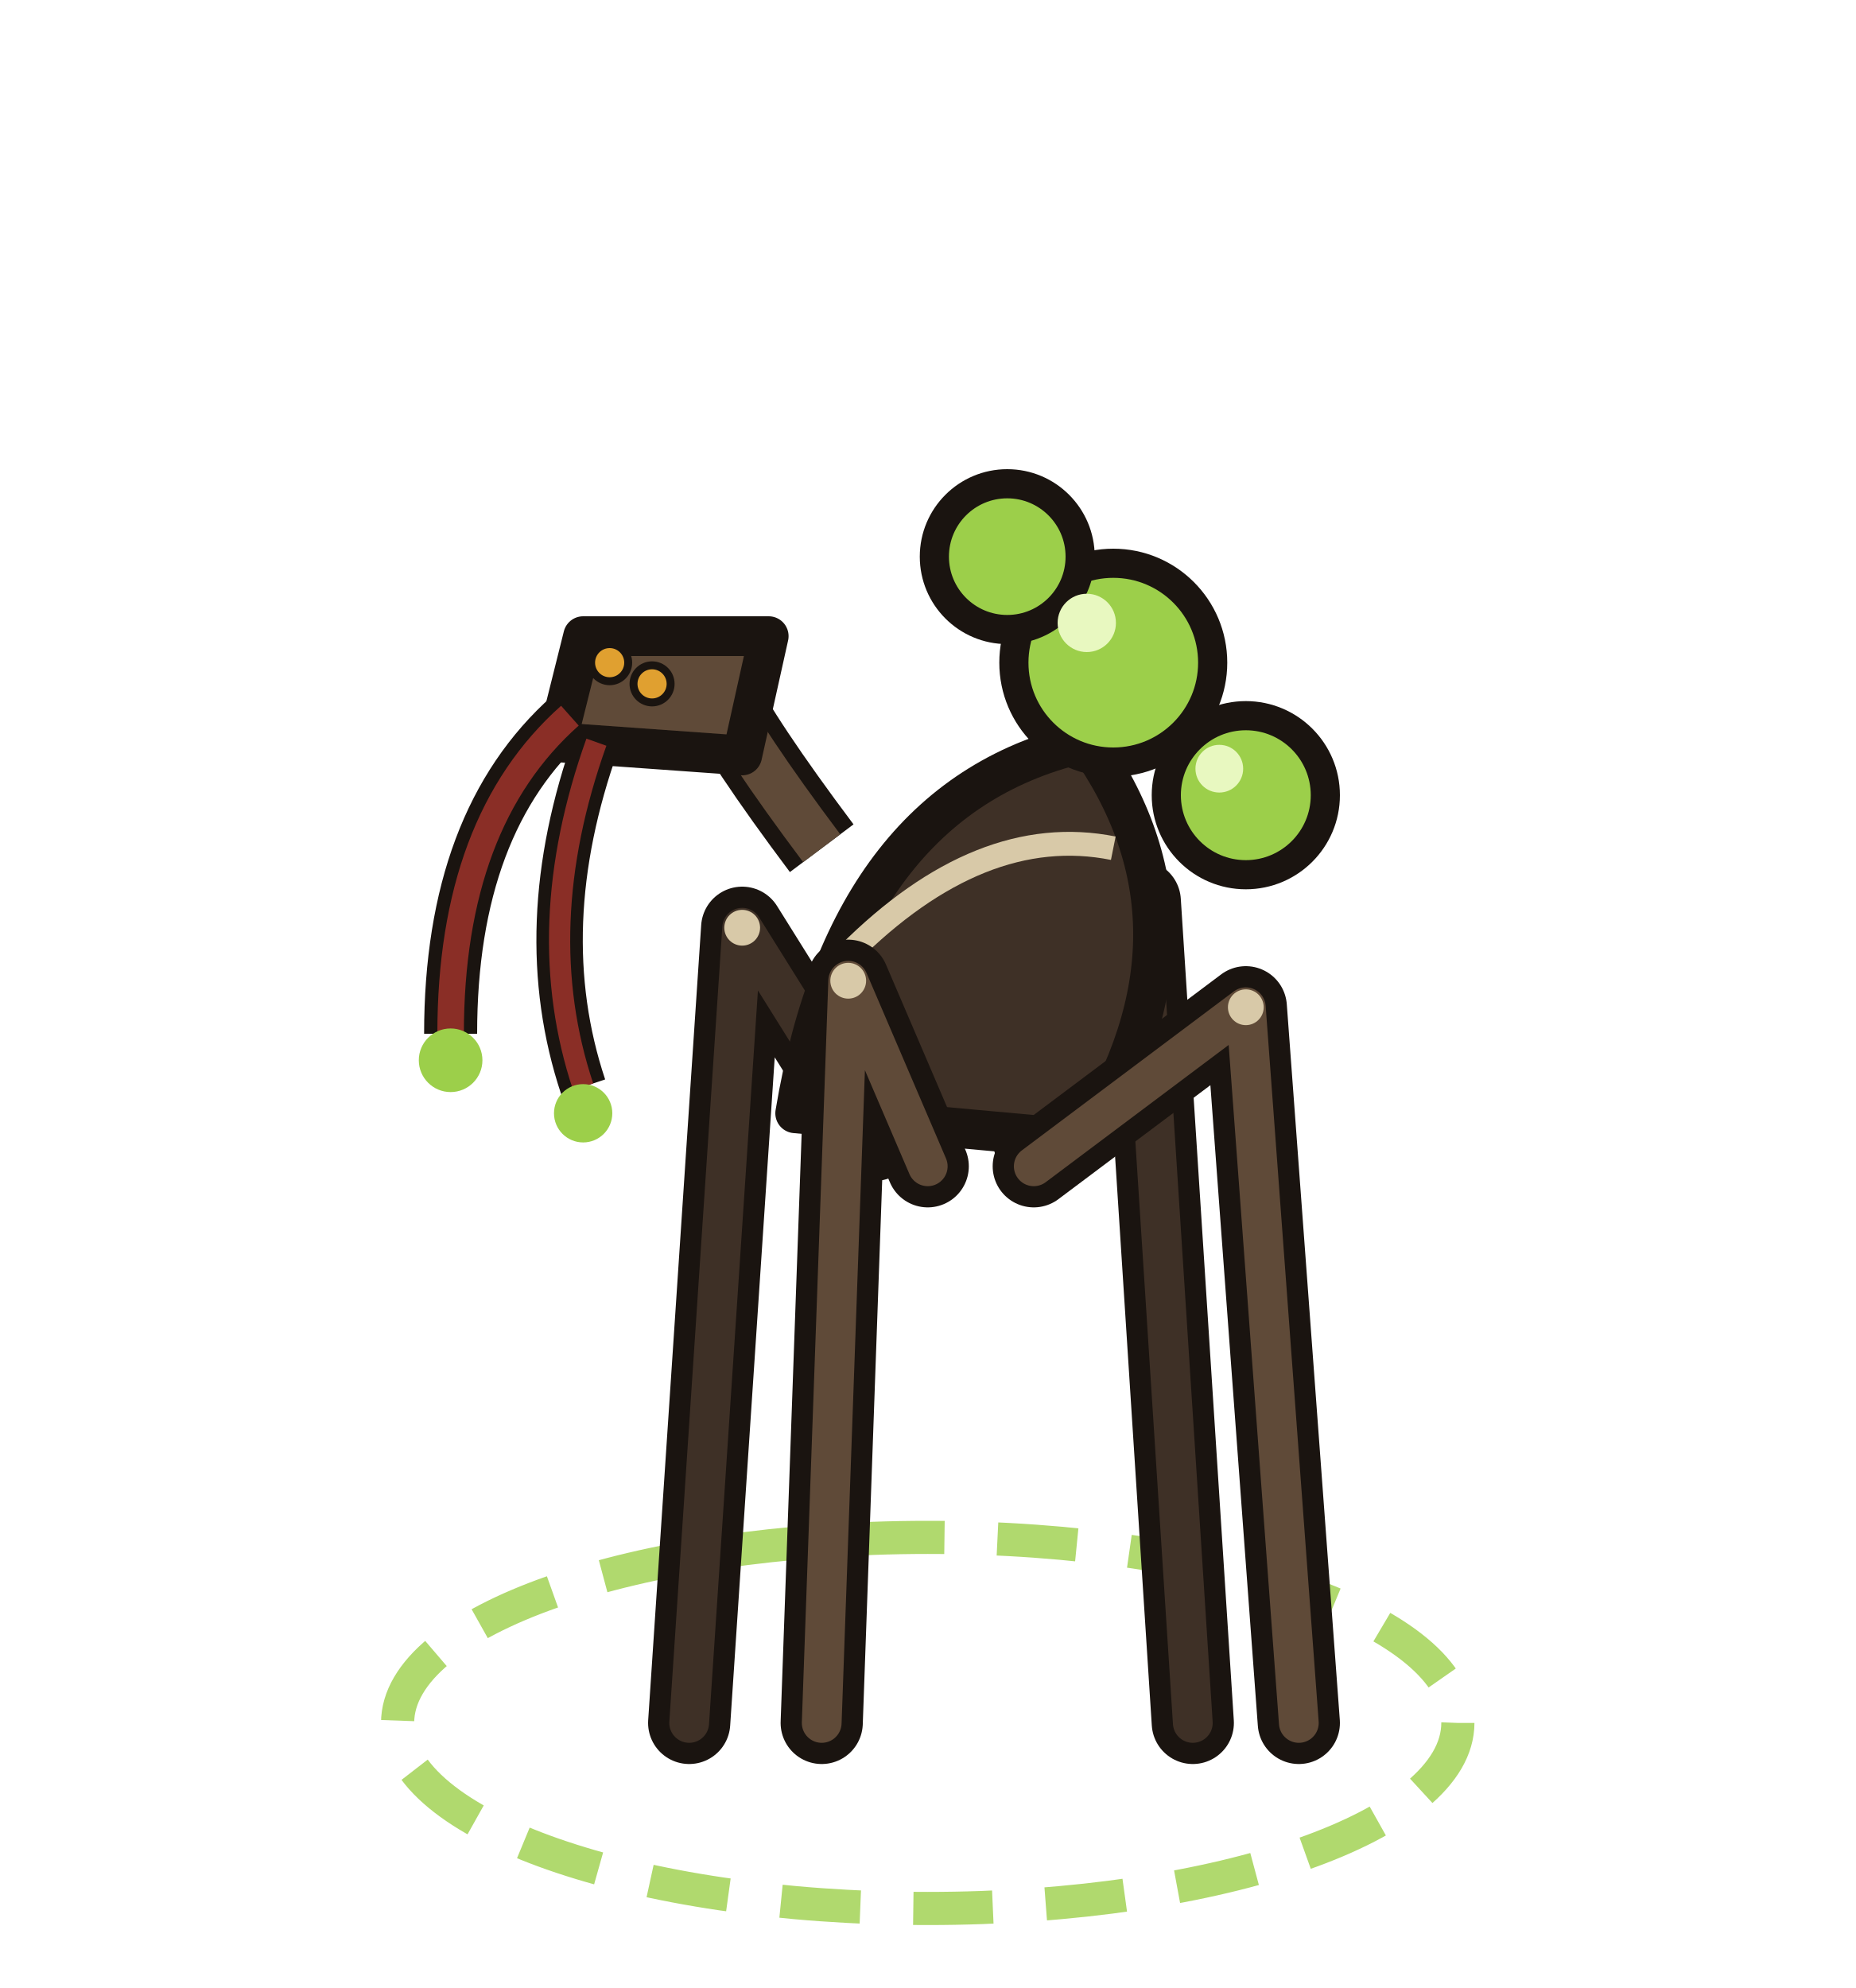
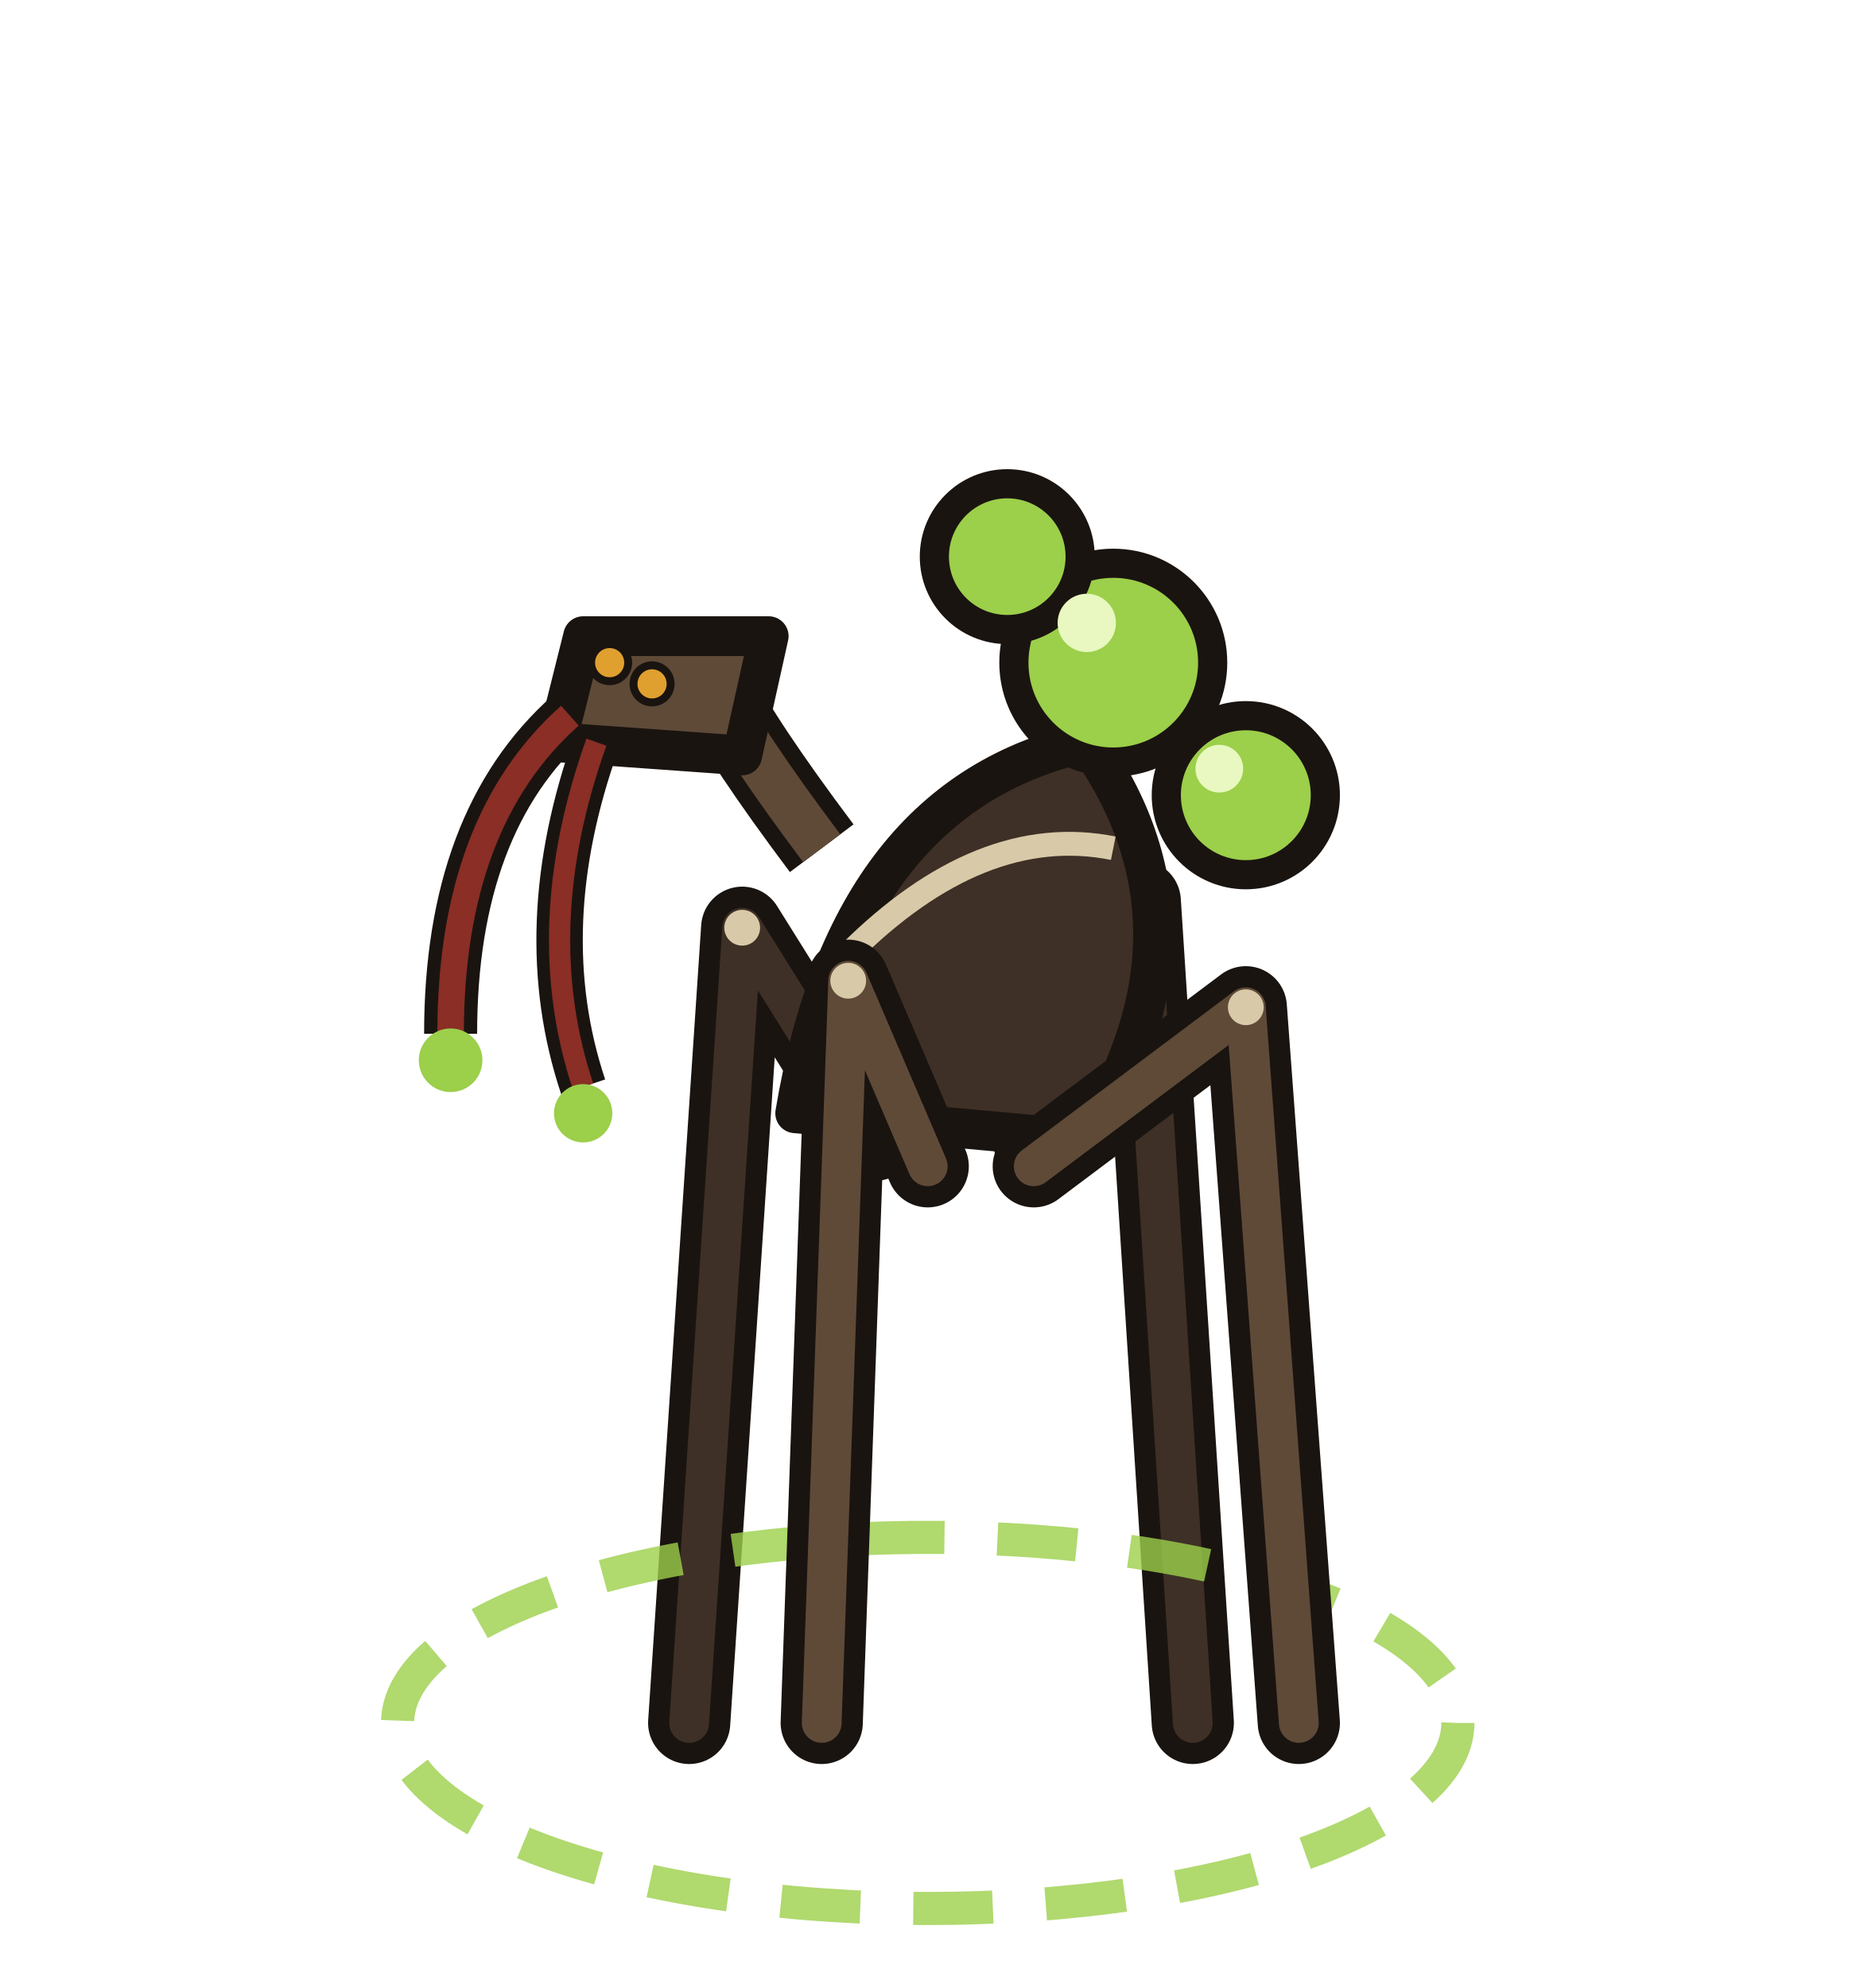
<svg xmlns="http://www.w3.org/2000/svg" viewBox="-70 -130 140 150" width="280" height="300">
  <style>.k3{stroke:#1a1410;stroke-width:3px;stroke-linejoin:round;stroke-linecap:round}.k2{stroke:#1a1410;stroke-width:2.2px;stroke-linejoin:round;stroke-linecap:round}.k15{stroke:#1a1410;stroke-width:1.6px;stroke-linejoin:round;stroke-linecap:round}.k1{stroke:#1a1410;stroke-width:1.1px;stroke-linejoin:round}</style>
  <defs>
    <pattern id="haz" width="8" height="8" patternUnits="userSpaceOnUse" patternTransform="rotate(-35)">
      <rect width="8" height="8" fill="#e8b93a" />
      <rect width="4" height="8" fill="#1a1410" />
    </pattern>
    <filter id="sil">
      <feColorMatrix type="matrix" values="0 0 0 0 0.11  0 0 0 0 0.08  0 0 0 0 0.06  0 0 0 1 0" />
    </filter>
-     <g id="e-swarm">
+     <g id="e-ghost">
+       <circle cx="0" cy="-78" r="40" fill="#9a6ae0" opacity=".16" stroke="none" />
+       <ellipse cx="0" cy="-70" rx="42" ry="46" fill="none" stroke="#c9a8ff" stroke-width="2" stroke-dasharray="8 5" />
+       <path d="M-6,-50 Q-12,-36 -6,-26 Q0,-18 -8,-10" fill="none" stroke="#1a1410" stroke-width="4" />
+       <path d="M-6,-50 Q-12,-36 -6,-26 Q0,-18 -8,-10" fill="none" stroke="#5f4a38" stroke-width="2" />
+       <path d="M2,-50 Q6,-38 2,-30 Q-2,-22 6,-16" fill="none" stroke="#1a1410" stroke-width="4" />
+       <path d="M2,-50 Q6,-38 2,-30 Q-2,-22 6,-16" fill="none" stroke="#5f4a38" stroke-width="2" />
+       <path d="M8,-52 Q18,-40 14,-30" fill="none" stroke="#1a1410" stroke-width="4" />
+       <path d="M8,-52 Q18,-40 14,-30" fill="none" stroke="#5f4a38" stroke-width="2" />
+       <circle cx="-8" cy="-10" r="2" fill="#9a6ae0" stroke="none" />
+       <circle cx="6" cy="-16" r="2" fill="#9a6ae0" stroke="none" />
+       <polyline points="-6,-56 -16,-50 -20,-40" fill="none" stroke="#1a1410" stroke-width="5.6" stroke-linejoin="round" stroke-linecap="round" />
+       <polyline points="-6,-56 -16,-50 -20,-40" fill="none" stroke="#3e3026" stroke-width="2.4" stroke-linejoin="round" stroke-linecap="round" />
+       <circle cx="-16" cy="-50" r="1.08" fill="#d8c9a8" stroke="none" />
+       <polyline points="6,-56 14,-48 12,-38" fill="none" stroke="#1a1410" stroke-width="5.6" stroke-linejoin="round" stroke-linecap="round" />
+       <polyline points="6,-56 14,-48 12,-38" fill="none" stroke="#3e3026" stroke-width="2.4" stroke-linejoin="round" stroke-linecap="round" />
+       <circle cx="14" cy="-48" r="1.08" fill="#d8c9a8" stroke="none" />
+       <ellipse class="k3" cx="0" cy="-58" rx="11" ry="10" fill="#3e3026" />
+       <path d="M-8,-62 Q0,-67 8,-62" fill="none" stroke="#d8c9a8" stroke-width="1.6" />
+       <ellipse class="k3" cx="2" cy="-86" rx="24" ry="19" fill="#5a3c78" />
+       <path d="M-14,-90 Q-4,-98 4,-88 Q10,-80 20,-86 M-10,-76 Q0,-82 12,-74" fill="none" stroke="#c9a8ff" stroke-width="2" />
+       <path class="k15" d="M-18,-96 Q2,-112 24,-96 Q2,-104 -18,-96 Z" fill="#d8c9a8" />
+       <polygon class="k2" points="-12.0,-72.0 -24.0,-70.0 -22.0,-62.0 -10.0,-64.0" fill="#5f4a38" />
+       <circle cx="-18" cy="-68" r="3" fill="#d9c2ff" stroke="#1a1410" stroke-width="0.8" />
+       <circle cx="-13" cy="-67" r="2" fill="#d9c2ff" stroke="#1a1410" stroke-width="0.8" />
+     </g>
+     <g id="e-swarm-back">
      <polyline points="-6,-16 -14,-28 -20,0" fill="none" stroke="#1a1410" stroke-width="6.2" stroke-linejoin="round" stroke-linecap="round" />
      <polyline points="-6,-16 -14,-28 -20,0" fill="none" stroke="#3e3026" stroke-width="3" stroke-linejoin="round" stroke-linecap="round" />
      <circle cx="-14" cy="-28" r="1.35" fill="#d8c9a8" stroke="none" />
      <polyline points="4,-16 4,-30 8,0" fill="none" stroke="#1a1410" stroke-width="6.2" stroke-linejoin="round" stroke-linecap="round" />
      <polyline points="4,-16 4,-30 8,0" fill="none" stroke="#3e3026" stroke-width="3" stroke-linejoin="round" stroke-linecap="round" />
      <circle cx="4" cy="-30" r="1.35" fill="#d8c9a8" stroke="none" />
      <polyline points="14,-14 24,-26 30,0" fill="none" stroke="#1a1410" stroke-width="6.2" stroke-linejoin="round" stroke-linecap="round" />
      <polyline points="14,-14 24,-26 30,0" fill="none" stroke="#3e3026" stroke-width="3" stroke-linejoin="round" stroke-linecap="round" />
      <circle cx="24" cy="-26" r="1.35" fill="#d8c9a8" stroke="none" />
+     </g>
+     <g id="e-swarm-body">
      <ellipse class="k3" cx="16" cy="-18" rx="15" ry="9" fill="#5f4a38" />
      <path d="M8,-26 Q12,-18 8,-10 M16,-27 Q20,-18 16,-9 M24,-25 Q27,-18 24,-11" fill="none" stroke="#1a1410" stroke-width="1.5" />
      <path d="M4,-25 Q16,-31 29,-21" fill="none" stroke="#d8c9a8" stroke-width="2.2" />
      <ellipse class="k3" cx="-2" cy="-20" rx="10" ry="8" fill="#3e3026" />
      <path d="M-10,-24 Q-2,-29 6,-25" fill="none" stroke="#d8c9a8" stroke-width="1.8" />
      <polygon class="k3" points="-10.0,-27.0 -26.0,-24.0 -31.0,-17.0 -12.0,-14.0" fill="#5f4a38" />
      <circle cx="-22.0" cy="-23.0" r="1.4" fill="#e0a030" stroke="#1a1410" stroke-width="0.6" />
      <circle cx="-18.8" cy="-21.4" r="1.4" fill="#e0a030" stroke="#1a1410" stroke-width="0.6" />
      <circle cx="-15.6" cy="-23.0" r="1.4" fill="#e0a030" stroke="#1a1410" stroke-width="0.6" />
      <path d="M-27,-20 Q-38,-21 -36,-12" fill="none" stroke="#1a1410" stroke-width="4.5" />
      <path d="M-27,-20 Q-38,-21 -36,-12" fill="none" stroke="#d8c9a8" stroke-width="2.2" />
      <path d="M-27,-16 Q-35,-14 -32,-8" fill="none" stroke="#1a1410" stroke-width="4" />
      <path d="M-27,-16 Q-35,-14 -32,-8" fill="none" stroke="#d8c9a8" stroke-width="1.8" />
      <polyline points="-8,-20 -12,-38" fill="none" stroke="#1a1410" stroke-width="6.4" stroke-linejoin="round" stroke-linecap="round" />
      <polyline points="-8,-20 -12,-38" fill="none" stroke="#3e3026" stroke-width="3.2" stroke-linejoin="round" stroke-linecap="round" />
      <circle cx="-12" cy="-38" r="1.44" fill="#d8c9a8" stroke="none" />
      <path class="k15" d="M-12,-38 Q-30,-48 -40,-30 Q-29,-40 -14,-34 Z" fill="#d8c9a8" />
+     </g>
+     <g id="e-swarm-front">
      <polyline points="-4,-14 -12,-22 -17,0" fill="none" stroke="#1a1410" stroke-width="6.2" stroke-linejoin="round" stroke-linecap="round" />
      <polyline points="-4,-14 -12,-22 -17,0" fill="none" stroke="#5f4a38" stroke-width="3" stroke-linejoin="round" stroke-linecap="round" />
      <circle cx="-12" cy="-22" r="1.35" fill="#d8c9a8" stroke="none" />
      <polyline points="8,-12 14,-22 20,0" fill="none" stroke="#1a1410" stroke-width="6.2" stroke-linejoin="round" stroke-linecap="round" />
      <polyline points="8,-12 14,-22 20,0" fill="none" stroke="#5f4a38" stroke-width="3" stroke-linejoin="round" stroke-linecap="round" />
      <circle cx="14" cy="-22" r="1.35" fill="#d8c9a8" stroke="none" />
      <polyline points="18,-12 30,-20 38,0" fill="none" stroke="#1a1410" stroke-width="6.2" stroke-linejoin="round" stroke-linecap="round" />
      <polyline points="18,-12 30,-20 38,0" fill="none" stroke="#5f4a38" stroke-width="3" stroke-linejoin="round" stroke-linecap="round" />
      <circle cx="30" cy="-20" r="1.35" fill="#d8c9a8" stroke="none" />
    </g>
-     <g id="e-mutant">
+     <g id="e-swarm">
+       <use href="#e-swarm-back" />
+       <use href="#e-swarm-body" />
+       <use href="#e-swarm-front" />
+     </g>
+     <g id="e-mutant-back">
      <polyline points="6,-30 16,-46 22,0" fill="none" stroke="#1a1410" stroke-width="7.2" stroke-linejoin="round" stroke-linecap="round" />
      <polyline points="6,-30 16,-46 22,0" fill="none" stroke="#3e3026" stroke-width="4" stroke-linejoin="round" stroke-linecap="round" />
      <circle cx="16" cy="-46" r="1.8" fill="#d8c9a8" stroke="none" />
      <polyline points="-4,-30 -8,-46 -14,0" fill="none" stroke="#1a1410" stroke-width="7.2" stroke-linejoin="round" stroke-linecap="round" />
      <polyline points="-4,-30 -8,-46 -14,0" fill="none" stroke="#3e3026" stroke-width="4" stroke-linejoin="round" stroke-linecap="round" />
      <circle cx="-8" cy="-46" r="1.8" fill="#d8c9a8" stroke="none" />
+     </g>
+     <g id="e-mutant-body">
      <ellipse cx="20" cy="-34" rx="17" ry="10" fill="#5f4a38" transform="rotate(-12 20 -34)" class="k3" />
      <path d="M12,-42 Q16,-34 12,-26 M20,-44 Q24,-35 21,-26 M28,-44 Q31,-37 30,-30" fill="none" stroke="#1a1410" stroke-width="1.5" />
      <path d="M6,-40 Q20,-50 36,-44" fill="none" stroke="#d8c9a8" stroke-width="2.2" />
      <path class="k3" d="M-2,-30 Q-12,-56 -6,-72 Q4,-78 10,-62 Q13,-44 6,-28 Z" fill="#3e3026" />
      <path class="k1" d="M-6,-36 Q-10,-50 -8,-60 Q-3,-48 -1,-36 Z" fill="#8a2e26" />
      <path d="M-7,-68 Q2,-74 8,-64" fill="none" stroke="#d8c9a8" stroke-width="2" />
      <path d="M-10,-56 Q0,-60 9,-52" fill="none" stroke="#d8c9a8" stroke-width="2" />
      <path d="M-10,-44 Q-2,-47 8,-42" fill="none" stroke="#d8c9a8" stroke-width="2" />
      <path class="k3" d="M-4,-72 Q-4,-94 10,-104 Q2,-88 4,-76 Z" fill="#5f4a38" />
      <polygon class="k3" points="-4.0,-76.0 -20.0,-76.0 -25.0,-68.0 -8.0,-67.0" fill="#5f4a38" />
      <circle cx="-18.0" cy="-74.0" r="1.4" fill="#e0a030" stroke="#1a1410" stroke-width="0.6" />
      <circle cx="-14.8" cy="-72.4" r="1.4" fill="#e0a030" stroke="#1a1410" stroke-width="0.6" />
      <circle cx="-11.6" cy="-74.0" r="1.4" fill="#e0a030" stroke="#1a1410" stroke-width="0.6" />
      <path d="M-22,-72 Q-33,-73 -31,-64" fill="none" stroke="#1a1410" stroke-width="4.5" />
      <path d="M-22,-72 Q-33,-73 -31,-64" fill="none" stroke="#d8c9a8" stroke-width="2.2" />
      <path d="M-22,-68 Q-30,-66 -27,-60" fill="none" stroke="#1a1410" stroke-width="4" />
      <path d="M-22,-68 Q-30,-66 -27,-60" fill="none" stroke="#d8c9a8" stroke-width="1.8" />
      <polyline points="-2,-52 -18,-50" fill="none" stroke="#1a1410" stroke-width="6.8" stroke-linejoin="round" stroke-linecap="round" />
      <polyline points="-2,-52 -18,-50" fill="none" stroke="#3e3026" stroke-width="3.6" stroke-linejoin="round" stroke-linecap="round" />
      <circle cx="-18" cy="-50" r="1.62" fill="#d8c9a8" stroke="none" />
      <path class="k15" d="M-18,-50 Q-40,-60 -50,-34 Q-38,-50 -20,-45 Z" fill="#d8c9a8" />
      <polyline points="-4,-64 -22,-72" fill="none" stroke="#1a1410" stroke-width="7.2" stroke-linejoin="round" stroke-linecap="round" />
      <polyline points="-4,-64 -22,-72" fill="none" stroke="#5f4a38" stroke-width="4" stroke-linejoin="round" stroke-linecap="round" />
      <circle cx="-22" cy="-72" r="1.8" fill="#d8c9a8" stroke="none" />
      <path class="k15" d="M-22,-72 Q-46,-90 -62,-60 Q-44,-78 -24,-66 Z" fill="#d8c9a8" />
+     </g>
+     <g id="e-mutant-front">
      <polyline points="10,-28 24,-42 30,0" fill="none" stroke="#1a1410" stroke-width="7.2" stroke-linejoin="round" stroke-linecap="round" />
      <polyline points="10,-28 24,-42 30,0" fill="none" stroke="#5f4a38" stroke-width="4" stroke-linejoin="round" stroke-linecap="round" />
      <circle cx="24" cy="-42" r="1.8" fill="#d8c9a8" stroke="none" />
      <polyline points="-2,-28 -2,-44 -6,0" fill="none" stroke="#1a1410" stroke-width="7.2" stroke-linejoin="round" stroke-linecap="round" />
      <polyline points="-2,-28 -2,-44 -6,0" fill="none" stroke="#5f4a38" stroke-width="4" stroke-linejoin="round" stroke-linecap="round" />
      <circle cx="-2" cy="-44" r="1.8" fill="#d8c9a8" stroke="none" />
    </g>
-     <g id="e-brute">
+     <g id="e-mutant">
+       <use href="#e-mutant-back" />
+       <use href="#e-mutant-body" />
+       <use href="#e-mutant-front" />
+     </g>
+     <g id="e-brute-back">
      <polyline points="10,-24 22,-34 28,0" fill="none" stroke="#1a1410" stroke-width="10.2" stroke-linejoin="round" stroke-linecap="round" />
      <polyline points="10,-24 22,-34 28,0" fill="none" stroke="#3e3026" stroke-width="7" stroke-linejoin="round" stroke-linecap="round" />
      <circle cx="22" cy="-34" r="3.15" fill="#d8c9a8" stroke="none" />
      <polyline points="-14,-24 -22,-34 -28,0" fill="none" stroke="#1a1410" stroke-width="10.2" stroke-linejoin="round" stroke-linecap="round" />
      <polyline points="-14,-24 -22,-34 -28,0" fill="none" stroke="#3e3026" stroke-width="7" stroke-linejoin="round" stroke-linecap="round" />
      <circle cx="-22" cy="-34" r="3.15" fill="#d8c9a8" stroke="none" />
+     </g>
+     <g id="e-brute-body">
      <path class="k3" d="M-30,-24 Q-30,-74 8,-80 Q42,-78 46,-30 Q40,-18 -26,-18 Z" fill="#553626" />
      <path class="k15" d="M-26,-20 Q8,-13 44,-24 Q10,-24 -26,-27 Z" fill="#8a2e26" />
      <path class="k3" d="M-26,-42 Q6,-70 42,-46" fill="none" />
      <path d="M-24,-45 Q6,-72 40,-49" fill="none" stroke="#d8c9a8" stroke-width="2.4" />
      <path class="k3" d="M-20,-30 Q10,-54 44,-33" fill="none" />
      <path d="M-18,-33 Q10,-57 42,-36" fill="none" stroke="#d8c9a8" stroke-width="2.4" />
      <path class="k2" d="M-14,-62 Q8,-80 30,-68" fill="none" />
      <polygon class="k15" points="-14.0,-64.0 -7.0,-62.0 -13.0,-75.0" fill="#d8c9a8" />
      <polygon class="k15" points="0.0,-75.0 7.0,-73.0 1.0,-86.0" fill="#d8c9a8" />
      <polygon class="k15" points="16.0,-77.0 23.0,-75.0 17.0,-88.0" fill="#d8c9a8" />
      <polygon class="k15" points="32.0,-68.0 39.0,-66.0 33.0,-79.0" fill="#d8c9a8" />
      <polygon class="k3" points="-24.0,-46.0 -50.0,-38.0 -56.0,-20.0 -28.0,-18.0" fill="#6e4630" />
      <path d="M-26,-44 L-49,-37" fill="none" stroke="#d8c9a8" stroke-width="2" />
      <path class="k15" d="M-50,-38 Q-68,-48 -64,-66 Q-58,-48 -42,-42 Z" fill="#d8c9a8" />
      <path class="k15" d="M-40,-42 Q-46,-56 -40,-64 Q-38,-54 -32,-46 Z" fill="#d8c9a8" />
      <circle cx="-44.0" cy="-32.0" r="1.4" fill="#e0a030" stroke="#1a1410" stroke-width="0.6" />
      <circle cx="-40.8" cy="-30.4" r="1.4" fill="#e0a030" stroke="#1a1410" stroke-width="0.6" />
      <circle cx="-37.6" cy="-32.0" r="1.4" fill="#e0a030" stroke="#1a1410" stroke-width="0.6" />
      <path d="M-53,-26 Q-64,-27 -62,-18" fill="none" stroke="#1a1410" stroke-width="4.5" />
      <path d="M-53,-26 Q-64,-27 -62,-18" fill="none" stroke="#d8c9a8" stroke-width="2.2" />
      <path d="M-53,-22 Q-61,-20 -58,-14" fill="none" stroke="#1a1410" stroke-width="4" />
      <path d="M-53,-22 Q-61,-20 -58,-14" fill="none" stroke="#d8c9a8" stroke-width="1.8" />
+     </g>
+     <g id="e-brute-front">
      <polyline points="18,-20 32,-28 38,0" fill="none" stroke="#1a1410" stroke-width="11.2" stroke-linejoin="round" stroke-linecap="round" />
      <polyline points="18,-20 32,-28 38,0" fill="none" stroke="#5f4a38" stroke-width="8" stroke-linejoin="round" stroke-linecap="round" />
      <circle cx="32" cy="-28" r="3.6" fill="#d8c9a8" stroke="none" />
      <polyline points="-8,-20 -14,-30 -18,0" fill="none" stroke="#1a1410" stroke-width="11.2" stroke-linejoin="round" stroke-linecap="round" />
      <polyline points="-8,-20 -14,-30 -18,0" fill="none" stroke="#5f4a38" stroke-width="8" stroke-linejoin="round" stroke-linecap="round" />
      <circle cx="-14" cy="-30" r="3.6" fill="#d8c9a8" stroke="none" />
    </g>
-     <g id="e-ghost">
-       <circle cx="0" cy="-78" r="40" fill="#9a6ae0" opacity=".16" stroke="none" />
-       <ellipse cx="0" cy="-70" rx="42" ry="46" fill="none" stroke="#c9a8ff" stroke-width="2" stroke-dasharray="8 5" />
-       <path d="M-6,-50 Q-12,-36 -6,-26 Q0,-18 -8,-10" fill="none" stroke="#1a1410" stroke-width="4" />
-       <path d="M-6,-50 Q-12,-36 -6,-26 Q0,-18 -8,-10" fill="none" stroke="#5f4a38" stroke-width="2" />
-       <path d="M2,-50 Q6,-38 2,-30 Q-2,-22 6,-16" fill="none" stroke="#1a1410" stroke-width="4" />
-       <path d="M2,-50 Q6,-38 2,-30 Q-2,-22 6,-16" fill="none" stroke="#5f4a38" stroke-width="2" />
-       <path d="M8,-52 Q18,-40 14,-30" fill="none" stroke="#1a1410" stroke-width="4" />
-       <path d="M8,-52 Q18,-40 14,-30" fill="none" stroke="#5f4a38" stroke-width="2" />
-       <circle cx="-8" cy="-10" r="2" fill="#9a6ae0" stroke="none" />
-       <circle cx="6" cy="-16" r="2" fill="#9a6ae0" stroke="none" />
-       <polyline points="-6,-56 -16,-50 -20,-40" fill="none" stroke="#1a1410" stroke-width="5.6" stroke-linejoin="round" stroke-linecap="round" />
-       <polyline points="-6,-56 -16,-50 -20,-40" fill="none" stroke="#3e3026" stroke-width="2.4" stroke-linejoin="round" stroke-linecap="round" />
-       <circle cx="-16" cy="-50" r="1.08" fill="#d8c9a8" stroke="none" />
-       <polyline points="6,-56 14,-48 12,-38" fill="none" stroke="#1a1410" stroke-width="5.6" stroke-linejoin="round" stroke-linecap="round" />
-       <polyline points="6,-56 14,-48 12,-38" fill="none" stroke="#3e3026" stroke-width="2.4" stroke-linejoin="round" stroke-linecap="round" />
-       <circle cx="14" cy="-48" r="1.08" fill="#d8c9a8" stroke="none" />
-       <ellipse class="k3" cx="0" cy="-58" rx="11" ry="10" fill="#3e3026" />
-       <path d="M-8,-62 Q0,-67 8,-62" fill="none" stroke="#d8c9a8" stroke-width="1.6" />
-       <ellipse class="k3" cx="2" cy="-86" rx="24" ry="19" fill="#5a3c78" />
-       <path d="M-14,-90 Q-4,-98 4,-88 Q10,-80 20,-86 M-10,-76 Q0,-82 12,-74" fill="none" stroke="#c9a8ff" stroke-width="2" />
-       <path class="k15" d="M-18,-96 Q2,-112 24,-96 Q2,-104 -18,-96 Z" fill="#d8c9a8" />
-       <polygon class="k2" points="-12.0,-72.0 -24.0,-70.0 -22.0,-62.0 -10.0,-64.0" fill="#5f4a38" />
-       <circle cx="-18" cy="-68" r="3" fill="#d9c2ff" stroke="#1a1410" stroke-width="0.8" />
-       <circle cx="-13" cy="-67" r="2" fill="#d9c2ff" stroke="#1a1410" stroke-width="0.8" />
-     </g>
-     <g id="e-flyer">
+     <g id="e-brute">
+       <use href="#e-brute-back" />
+       <use href="#e-brute-body" />
+       <use href="#e-brute-front" />
+     </g>
+     <g id="e-burst-back">
+       <polyline points="-10,-16 -16,-24 -22,0" fill="none" stroke="#1a1410" stroke-width="6.2" stroke-linejoin="round" stroke-linecap="round" />
+       <polyline points="-10,-16 -16,-24 -22,0" fill="none" stroke="#3e3026" stroke-width="3" stroke-linejoin="round" stroke-linecap="round" />
+       <circle cx="-16" cy="-24" r="1.35" fill="#d8c9a8" stroke="none" />
+       <polyline points="6,-16 10,-26 14,0" fill="none" stroke="#1a1410" stroke-width="6.2" stroke-linejoin="round" stroke-linecap="round" />
+       <polyline points="6,-16 10,-26 14,0" fill="none" stroke="#3e3026" stroke-width="3" stroke-linejoin="round" stroke-linecap="round" />
+       <circle cx="10" cy="-26" r="1.35" fill="#d8c9a8" stroke="none" />
+       <polyline points="20,-18 30,-26 34,0" fill="none" stroke="#1a1410" stroke-width="6.2" stroke-linejoin="round" stroke-linecap="round" />
+       <polyline points="20,-18 30,-26 34,0" fill="none" stroke="#3e3026" stroke-width="3" stroke-linejoin="round" stroke-linecap="round" />
+       <circle cx="30" cy="-26" r="1.35" fill="#d8c9a8" stroke="none" />
+     </g>
+     <g id="e-burst-body">
+       <ellipse class="k3" cx="8" cy="-38" rx="28" ry="24" fill="#8fbf3a" />
+       <path d="M-6,-40 Q-2,-50 6,-44 Q2,-38 -4,-36 Z" fill="#2e4a14" opacity=".5" stroke="none" />
+       <path d="M10,-30 Q16,-40 22,-32 Q16,-26 12,-26 Z" fill="#2e4a14" opacity=".5" stroke="none" />
+       <path d="M8,-52 Q14,-58 18,-50 Q12,-46 8,-48 Z" fill="#2e4a14" opacity=".5" stroke="none" />
+       <circle class="k1" cx="-10" cy="-54" r="3.5" fill="#c8ec7a" />
+       <circle class="k1" cx="22" cy="-54" r="4" fill="#c8ec7a" />
+       <circle class="k1" cx="28" cy="-36" r="3" fill="#c8ec7a" />
+       <circle class="k1" cx="-12" cy="-26" r="2.6" fill="#c8ec7a" />
+       <circle class="k1" cx="4" cy="-60" r="2.4" fill="#c8ec7a" />
+       <path d="M-4,-62 Q2,-38 -4,-16" fill="none" stroke="#3e3026" stroke-width="4" />
+       <path d="M14,-62 Q20,-38 14,-15" fill="none" stroke="#3e3026" stroke-width="4" />
+       <path d="M-10,-58 Q8,-68 26,-56" fill="none" stroke="#d8c9a8" stroke-width="2" />
+       <ellipse class="k3" cx="-22" cy="-26" rx="9" ry="8" fill="#3e3026" />
+       <polygon class="k3" points="-26.0,-32.0 -38.0,-28.0 -40.0,-20.0 -26.0,-20.0" fill="#5f4a38" />
+       <circle cx="-35.0" cy="-29.0" r="1.4" fill="#e0a030" stroke="#1a1410" stroke-width="0.6" />
+       <circle cx="-31.8" cy="-27.4" r="1.4" fill="#e0a030" stroke="#1a1410" stroke-width="0.6" />
+       <path d="M-37,-26 Q-48,-27 -46,-18" fill="none" stroke="#1a1410" stroke-width="4.5" />
+       <path d="M-37,-26 Q-48,-27 -46,-18" fill="none" stroke="#d8c9a8" stroke-width="2.2" />
+       <path d="M-37,-22 Q-45,-20 -42,-14" fill="none" stroke="#1a1410" stroke-width="4" />
+       <path d="M-37,-22 Q-45,-20 -42,-14" fill="none" stroke="#d8c9a8" stroke-width="1.8" />
+     </g>
+     <g id="e-burst-front">
+       <polyline points="-18,-18 -26,-24 -30,0" fill="none" stroke="#1a1410" stroke-width="6.2" stroke-linejoin="round" stroke-linecap="round" />
+       <polyline points="-18,-18 -26,-24 -30,0" fill="none" stroke="#5f4a38" stroke-width="3" stroke-linejoin="round" stroke-linecap="round" />
+       <circle cx="-26" cy="-24" r="1.35" fill="#d8c9a8" stroke="none" />
+       <polyline points="0,-15 2,-24 0,0" fill="none" stroke="#1a1410" stroke-width="6.2" stroke-linejoin="round" stroke-linecap="round" />
+       <polyline points="0,-15 2,-24 0,0" fill="none" stroke="#5f4a38" stroke-width="3" stroke-linejoin="round" stroke-linecap="round" />
+       <circle cx="2" cy="-24" r="1.35" fill="#d8c9a8" stroke="none" />
+       <polyline points="16,-15 24,-22 26,0" fill="none" stroke="#1a1410" stroke-width="6.2" stroke-linejoin="round" stroke-linecap="round" />
+       <polyline points="16,-15 24,-22 26,0" fill="none" stroke="#5f4a38" stroke-width="3" stroke-linejoin="round" stroke-linecap="round" />
+       <circle cx="24" cy="-22" r="1.35" fill="#d8c9a8" stroke="none" />
+     </g>
+     <g id="e-burst">
+       <use href="#e-burst-back" />
+       <use href="#e-burst-body" />
+       <use href="#e-burst-front" />
+     </g>
+     <g id="e-heal-back">
+       <polyline points="-4,-44 -14,-60 -18,0" fill="none" stroke="#1a1410" stroke-width="6.2" stroke-linejoin="round" stroke-linecap="round" />
+       <polyline points="-4,-44 -14,-60 -18,0" fill="none" stroke="#3e3026" stroke-width="3" stroke-linejoin="round" stroke-linecap="round" />
+       <circle cx="-14" cy="-60" r="1.35" fill="#d8c9a8" stroke="none" />
+       <polyline points="8,-44 16,-62 20,0" fill="none" stroke="#1a1410" stroke-width="6.2" stroke-linejoin="round" stroke-linecap="round" />
+       <polyline points="8,-44 16,-62 20,0" fill="none" stroke="#3e3026" stroke-width="3" stroke-linejoin="round" stroke-linecap="round" />
+       <circle cx="16" cy="-62" r="1.35" fill="#d8c9a8" stroke="none" />
+     </g>
+     <g id="e-heal-body">
+       <ellipse cx="0" cy="0" rx="40" ry="14" fill="none" stroke="#9ccf4a" opacity=".8" stroke-width="2.5" stroke-dasharray="6 4" />
+       <path class="k3" d="M-10,-46 Q-6,-70 12,-74 Q22,-60 12,-44 Z" fill="#3e3026" />
+       <path d="M-6,-58 Q4,-68 14,-66" fill="none" stroke="#d8c9a8" stroke-width="1.8" />
+       <circle class="k2" cx="14" cy="-80" r="7.5" fill="#9ccf4a" />
+       <circle class="k2" cx="24" cy="-70" r="6" fill="#9ccf4a" />
+       <circle class="k2" cx="6" cy="-88" r="5.5" fill="#9ccf4a" />
+       <circle cx="12" cy="-83" r="2.2" fill="#e8f8c0" stroke="none" />
+       <circle cx="22" cy="-72" r="1.8" fill="#e8f8c0" stroke="none" />
+       <path d="M-8,-66 Q-14,-74 -16,-78" fill="none" stroke="#1a1410" stroke-width="6" />
+       <path d="M-8,-66 Q-14,-74 -16,-78" fill="none" stroke="#5f4a38" stroke-width="3.5" />
+       <polygon class="k3" points="-12.0,-82.0 -26.0,-82.0 -28.0,-74.0 -14.0,-73.0" fill="#5f4a38" />
+       <circle cx="-24.0" cy="-80.0" r="1.4" fill="#e0a030" stroke="#1a1410" stroke-width="0.6" />
+       <circle cx="-20.8" cy="-78.4" r="1.4" fill="#e0a030" stroke="#1a1410" stroke-width="0.6" />
+       <path d="M-27,-76 Q-36,-68 -36,-52" fill="none" stroke="#1a1410" stroke-width="4" />
+       <path d="M-27,-76 Q-36,-68 -36,-52" fill="none" stroke="#8a2e26" stroke-width="2" />
+       <path d="M-25,-74 Q-30,-60 -26,-48" fill="none" stroke="#1a1410" stroke-width="3.5" />
+       <path d="M-25,-74 Q-30,-60 -26,-48" fill="none" stroke="#8a2e26" stroke-width="1.6" />
+       <circle cx="-36" cy="-50" r="2.4" fill="#9ccf4a" stroke="none" />
+       <circle cx="-26" cy="-46" r="2.2" fill="#9ccf4a" stroke="none" />
+     </g>
+     <g id="e-heal-front">
+       <polyline points="0,-42 -6,-56 -8,0" fill="none" stroke="#1a1410" stroke-width="6.2" stroke-linejoin="round" stroke-linecap="round" />
+       <polyline points="0,-42 -6,-56 -8,0" fill="none" stroke="#5f4a38" stroke-width="3" stroke-linejoin="round" stroke-linecap="round" />
+       <circle cx="-6" cy="-56" r="1.35" fill="#d8c9a8" stroke="none" />
+       <polyline points="8,-42 24,-54 28,0" fill="none" stroke="#1a1410" stroke-width="6.2" stroke-linejoin="round" stroke-linecap="round" />
+       <polyline points="8,-42 24,-54 28,0" fill="none" stroke="#5f4a38" stroke-width="3" stroke-linejoin="round" stroke-linecap="round" />
+       <circle cx="24" cy="-54" r="1.35" fill="#d8c9a8" stroke="none" />
+     </g>
+     <g id="e-heal">
+       <use href="#e-heal-back" />
+       <use href="#e-heal-body" />
+       <use href="#e-heal-front" />
+     </g>
+     <g id="e-flyer-back">
      <path class="k15" d="M4,-80 Q30,-114 64,-106 Q42,-92 6,-74 Z" fill="rgba(216,201,168,.35)" />
      <path class="k15" d="M0,-78 Q-20,-116 -52,-114 Q-30,-96 -2,-74 Z" fill="rgba(216,201,168,.35)" />
      <path d="M8,-80 L50,-104 M10,-78 L40,-94 M-2,-80 L-40,-110 M-2,-78 L-30,-98" fill="none" stroke="#1a1410" stroke-width="1.5" />
+     </g>
+     <g id="e-flyer-body">
      <polyline points="-4,-70 -10,-60 -6,-50" fill="none" stroke="#1a1410" stroke-width="5.4" stroke-linejoin="round" stroke-linecap="round" />
      <polyline points="-4,-70 -10,-60 -6,-50" fill="none" stroke="#3e3026" stroke-width="2.2" stroke-linejoin="round" stroke-linecap="round" />
      <circle cx="-10" cy="-60" r="0.99" fill="#d8c9a8" stroke="none" />
      <polyline points="2,-70 6,-58 2,-48" fill="none" stroke="#1a1410" stroke-width="5.4" stroke-linejoin="round" stroke-linecap="round" />
      <polyline points="2,-70 6,-58 2,-48" fill="none" stroke="#3e3026" stroke-width="2.2" stroke-linejoin="round" stroke-linecap="round" />
      <circle cx="6" cy="-58" r="0.99" fill="#d8c9a8" stroke="none" />
      <polyline points="6,-70 14,-60 12,-50" fill="none" stroke="#1a1410" stroke-width="5.4" stroke-linejoin="round" stroke-linecap="round" />
      <polyline points="6,-70 14,-60 12,-50" fill="none" stroke="#3e3026" stroke-width="2.2" stroke-linejoin="round" stroke-linecap="round" />
      <circle cx="14" cy="-60" r="0.99" fill="#d8c9a8" stroke="none" />
      <circle class="k2" cx="12" cy="-66" r="7" fill="#5f4a38" />
      <circle class="k2" cx="19" cy="-60" r="6" fill="#5f4a38" />
      <circle class="k2" cx="25" cy="-54" r="5" fill="#5f4a38" />
      <circle class="k2" cx="30" cy="-48" r="4" fill="#5f4a38" />
      <path d="M8,-71 Q12,-73 16,-70" fill="none" stroke="#d8c9a8" stroke-width="1.5" />
      <path d="M16,-65 Q20,-66 23,-63" fill="none" stroke="#d8c9a8" stroke-width="1.4" />
      <polygon class="k15" points="32.0,-46.0 40.0,-34.0 29.0,-44.0" fill="#d8c9a8" />
      <ellipse class="k3" cx="0" cy="-74" rx="9" ry="8" fill="#3e3026" />
      <polygon class="k3" points="-6.0,-80.0 -18.0,-80.0 -22.0,-72.0 -6.0,-70.0" fill="#5f4a38" />
      <ellipse cx="-13" cy="-78" rx="3.5" ry="2.5" fill="#e0a030" class="k1" />
      <path d="M-19,-76 Q-30,-77 -28,-68" fill="none" stroke="#1a1410" stroke-width="4.5" />
      <path d="M-19,-76 Q-30,-77 -28,-68" fill="none" stroke="#d8c9a8" stroke-width="2.2" />
      <path d="M-19,-72 Q-27,-70 -24,-64" fill="none" stroke="#1a1410" stroke-width="4" />
      <path d="M-19,-72 Q-27,-70 -24,-64" fill="none" stroke="#d8c9a8" stroke-width="1.8" />
+     </g>
+     <g id="e-flyer-front">
      <path class="k15" d="M2,-76 Q24,-100 50,-98 Q30,-88 4,-72 Z" fill="rgba(216,201,168,.5)" />
      <path class="k15" d="M-2,-76 Q-16,-100 -40,-102 Q-24,-88 -4,-72 Z" fill="rgba(216,201,168,.5)" />
    </g>
-     <g id="e-burst">
-       <polyline points="-10,-16 -16,-24 -22,0" fill="none" stroke="#1a1410" stroke-width="6.2" stroke-linejoin="round" stroke-linecap="round" />
-       <polyline points="-10,-16 -16,-24 -22,0" fill="none" stroke="#3e3026" stroke-width="3" stroke-linejoin="round" stroke-linecap="round" />
-       <circle cx="-16" cy="-24" r="1.35" fill="#d8c9a8" stroke="none" />
-       <polyline points="6,-16 10,-26 14,0" fill="none" stroke="#1a1410" stroke-width="6.2" stroke-linejoin="round" stroke-linecap="round" />
-       <polyline points="6,-16 10,-26 14,0" fill="none" stroke="#3e3026" stroke-width="3" stroke-linejoin="round" stroke-linecap="round" />
-       <circle cx="10" cy="-26" r="1.35" fill="#d8c9a8" stroke="none" />
-       <polyline points="20,-18 30,-26 34,0" fill="none" stroke="#1a1410" stroke-width="6.2" stroke-linejoin="round" stroke-linecap="round" />
-       <polyline points="20,-18 30,-26 34,0" fill="none" stroke="#3e3026" stroke-width="3" stroke-linejoin="round" stroke-linecap="round" />
-       <circle cx="30" cy="-26" r="1.35" fill="#d8c9a8" stroke="none" />
-       <ellipse class="k3" cx="8" cy="-38" rx="28" ry="24" fill="#8fbf3a" />
-       <path d="M-6,-40 Q-2,-50 6,-44 Q2,-38 -4,-36 Z" fill="#2e4a14" opacity=".5" stroke="none" />
-       <path d="M10,-30 Q16,-40 22,-32 Q16,-26 12,-26 Z" fill="#2e4a14" opacity=".5" stroke="none" />
-       <path d="M8,-52 Q14,-58 18,-50 Q12,-46 8,-48 Z" fill="#2e4a14" opacity=".5" stroke="none" />
-       <circle class="k1" cx="-10" cy="-54" r="3.5" fill="#c8ec7a" />
-       <circle class="k1" cx="22" cy="-54" r="4" fill="#c8ec7a" />
-       <circle class="k1" cx="28" cy="-36" r="3" fill="#c8ec7a" />
-       <circle class="k1" cx="-12" cy="-26" r="2.6" fill="#c8ec7a" />
-       <circle class="k1" cx="4" cy="-60" r="2.4" fill="#c8ec7a" />
-       <path d="M-4,-62 Q2,-38 -4,-16" fill="none" stroke="#3e3026" stroke-width="4" />
-       <path d="M14,-62 Q20,-38 14,-15" fill="none" stroke="#3e3026" stroke-width="4" />
-       <path d="M-10,-58 Q8,-68 26,-56" fill="none" stroke="#d8c9a8" stroke-width="2" />
-       <ellipse class="k3" cx="-22" cy="-26" rx="9" ry="8" fill="#3e3026" />
-       <polygon class="k3" points="-26.0,-32.0 -38.0,-28.0 -40.0,-20.0 -26.0,-20.0" fill="#5f4a38" />
-       <circle cx="-35.0" cy="-29.0" r="1.4" fill="#e0a030" stroke="#1a1410" stroke-width="0.6" />
-       <circle cx="-31.8" cy="-27.4" r="1.4" fill="#e0a030" stroke="#1a1410" stroke-width="0.6" />
-       <path d="M-37,-26 Q-48,-27 -46,-18" fill="none" stroke="#1a1410" stroke-width="4.5" />
-       <path d="M-37,-26 Q-48,-27 -46,-18" fill="none" stroke="#d8c9a8" stroke-width="2.2" />
-       <path d="M-37,-22 Q-45,-20 -42,-14" fill="none" stroke="#1a1410" stroke-width="4" />
-       <path d="M-37,-22 Q-45,-20 -42,-14" fill="none" stroke="#d8c9a8" stroke-width="1.8" />
-       <polyline points="-18,-18 -26,-24 -30,0" fill="none" stroke="#1a1410" stroke-width="6.2" stroke-linejoin="round" stroke-linecap="round" />
-       <polyline points="-18,-18 -26,-24 -30,0" fill="none" stroke="#5f4a38" stroke-width="3" stroke-linejoin="round" stroke-linecap="round" />
-       <circle cx="-26" cy="-24" r="1.35" fill="#d8c9a8" stroke="none" />
-       <polyline points="0,-15 2,-24 0,0" fill="none" stroke="#1a1410" stroke-width="6.2" stroke-linejoin="round" stroke-linecap="round" />
-       <polyline points="0,-15 2,-24 0,0" fill="none" stroke="#5f4a38" stroke-width="3" stroke-linejoin="round" stroke-linecap="round" />
-       <circle cx="2" cy="-24" r="1.35" fill="#d8c9a8" stroke="none" />
-       <polyline points="16,-15 24,-22 26,0" fill="none" stroke="#1a1410" stroke-width="6.2" stroke-linejoin="round" stroke-linecap="round" />
-       <polyline points="16,-15 24,-22 26,0" fill="none" stroke="#5f4a38" stroke-width="3" stroke-linejoin="round" stroke-linecap="round" />
-       <circle cx="24" cy="-22" r="1.35" fill="#d8c9a8" stroke="none" />
-     </g>
-     <g id="e-heal">
-       <ellipse cx="0" cy="0" rx="40" ry="14" fill="none" stroke="#9ccf4a" opacity=".8" stroke-width="2.5" stroke-dasharray="6 4" />
-       <polyline points="-4,-44 -14,-60 -18,0" fill="none" stroke="#1a1410" stroke-width="6.2" stroke-linejoin="round" stroke-linecap="round" />
-       <polyline points="-4,-44 -14,-60 -18,0" fill="none" stroke="#3e3026" stroke-width="3" stroke-linejoin="round" stroke-linecap="round" />
-       <circle cx="-14" cy="-60" r="1.35" fill="#d8c9a8" stroke="none" />
-       <polyline points="8,-44 16,-62 20,0" fill="none" stroke="#1a1410" stroke-width="6.2" stroke-linejoin="round" stroke-linecap="round" />
-       <polyline points="8,-44 16,-62 20,0" fill="none" stroke="#3e3026" stroke-width="3" stroke-linejoin="round" stroke-linecap="round" />
-       <circle cx="16" cy="-62" r="1.35" fill="#d8c9a8" stroke="none" />
-       <path class="k3" d="M-10,-46 Q-6,-70 12,-74 Q22,-60 12,-44 Z" fill="#3e3026" />
-       <path d="M-6,-58 Q4,-68 14,-66" fill="none" stroke="#d8c9a8" stroke-width="1.8" />
-       <circle class="k2" cx="14" cy="-80" r="7.5" fill="#9ccf4a" />
-       <circle class="k2" cx="24" cy="-70" r="6" fill="#9ccf4a" />
-       <circle class="k2" cx="6" cy="-88" r="5.5" fill="#9ccf4a" />
-       <circle cx="12" cy="-83" r="2.2" fill="#e8f8c0" stroke="none" />
-       <circle cx="22" cy="-72" r="1.8" fill="#e8f8c0" stroke="none" />
-       <path d="M-8,-66 Q-14,-74 -16,-78" fill="none" stroke="#1a1410" stroke-width="6" />
-       <path d="M-8,-66 Q-14,-74 -16,-78" fill="none" stroke="#5f4a38" stroke-width="3.5" />
-       <polygon class="k3" points="-12.0,-82.0 -26.0,-82.0 -28.0,-74.0 -14.0,-73.0" fill="#5f4a38" />
-       <circle cx="-24.0" cy="-80.0" r="1.4" fill="#e0a030" stroke="#1a1410" stroke-width="0.6" />
-       <circle cx="-20.8" cy="-78.4" r="1.4" fill="#e0a030" stroke="#1a1410" stroke-width="0.6" />
-       <path d="M-27,-76 Q-36,-68 -36,-52" fill="none" stroke="#1a1410" stroke-width="4" />
-       <path d="M-27,-76 Q-36,-68 -36,-52" fill="none" stroke="#8a2e26" stroke-width="2" />
-       <path d="M-25,-74 Q-30,-60 -26,-48" fill="none" stroke="#1a1410" stroke-width="3.5" />
-       <path d="M-25,-74 Q-30,-60 -26,-48" fill="none" stroke="#8a2e26" stroke-width="1.6" />
-       <circle cx="-36" cy="-50" r="2.4" fill="#9ccf4a" stroke="none" />
-       <circle cx="-26" cy="-46" r="2.2" fill="#9ccf4a" stroke="none" />
-       <polyline points="0,-42 -6,-56 -8,0" fill="none" stroke="#1a1410" stroke-width="6.2" stroke-linejoin="round" stroke-linecap="round" />
-       <polyline points="0,-42 -6,-56 -8,0" fill="none" stroke="#5f4a38" stroke-width="3" stroke-linejoin="round" stroke-linecap="round" />
-       <circle cx="-6" cy="-56" r="1.35" fill="#d8c9a8" stroke="none" />
-       <polyline points="8,-42 24,-54 28,0" fill="none" stroke="#1a1410" stroke-width="6.2" stroke-linejoin="round" stroke-linecap="round" />
-       <polyline points="8,-42 24,-54 28,0" fill="none" stroke="#5f4a38" stroke-width="3" stroke-linejoin="round" stroke-linecap="round" />
-       <circle cx="24" cy="-54" r="1.35" fill="#d8c9a8" stroke="none" />
+     <g id="e-flyer">
+       <use href="#e-flyer-back" />
+       <use href="#e-flyer-body" />
+       <use href="#e-flyer-front" />
    </g>
  </defs>
  <use href="#e-heal" />
</svg>
